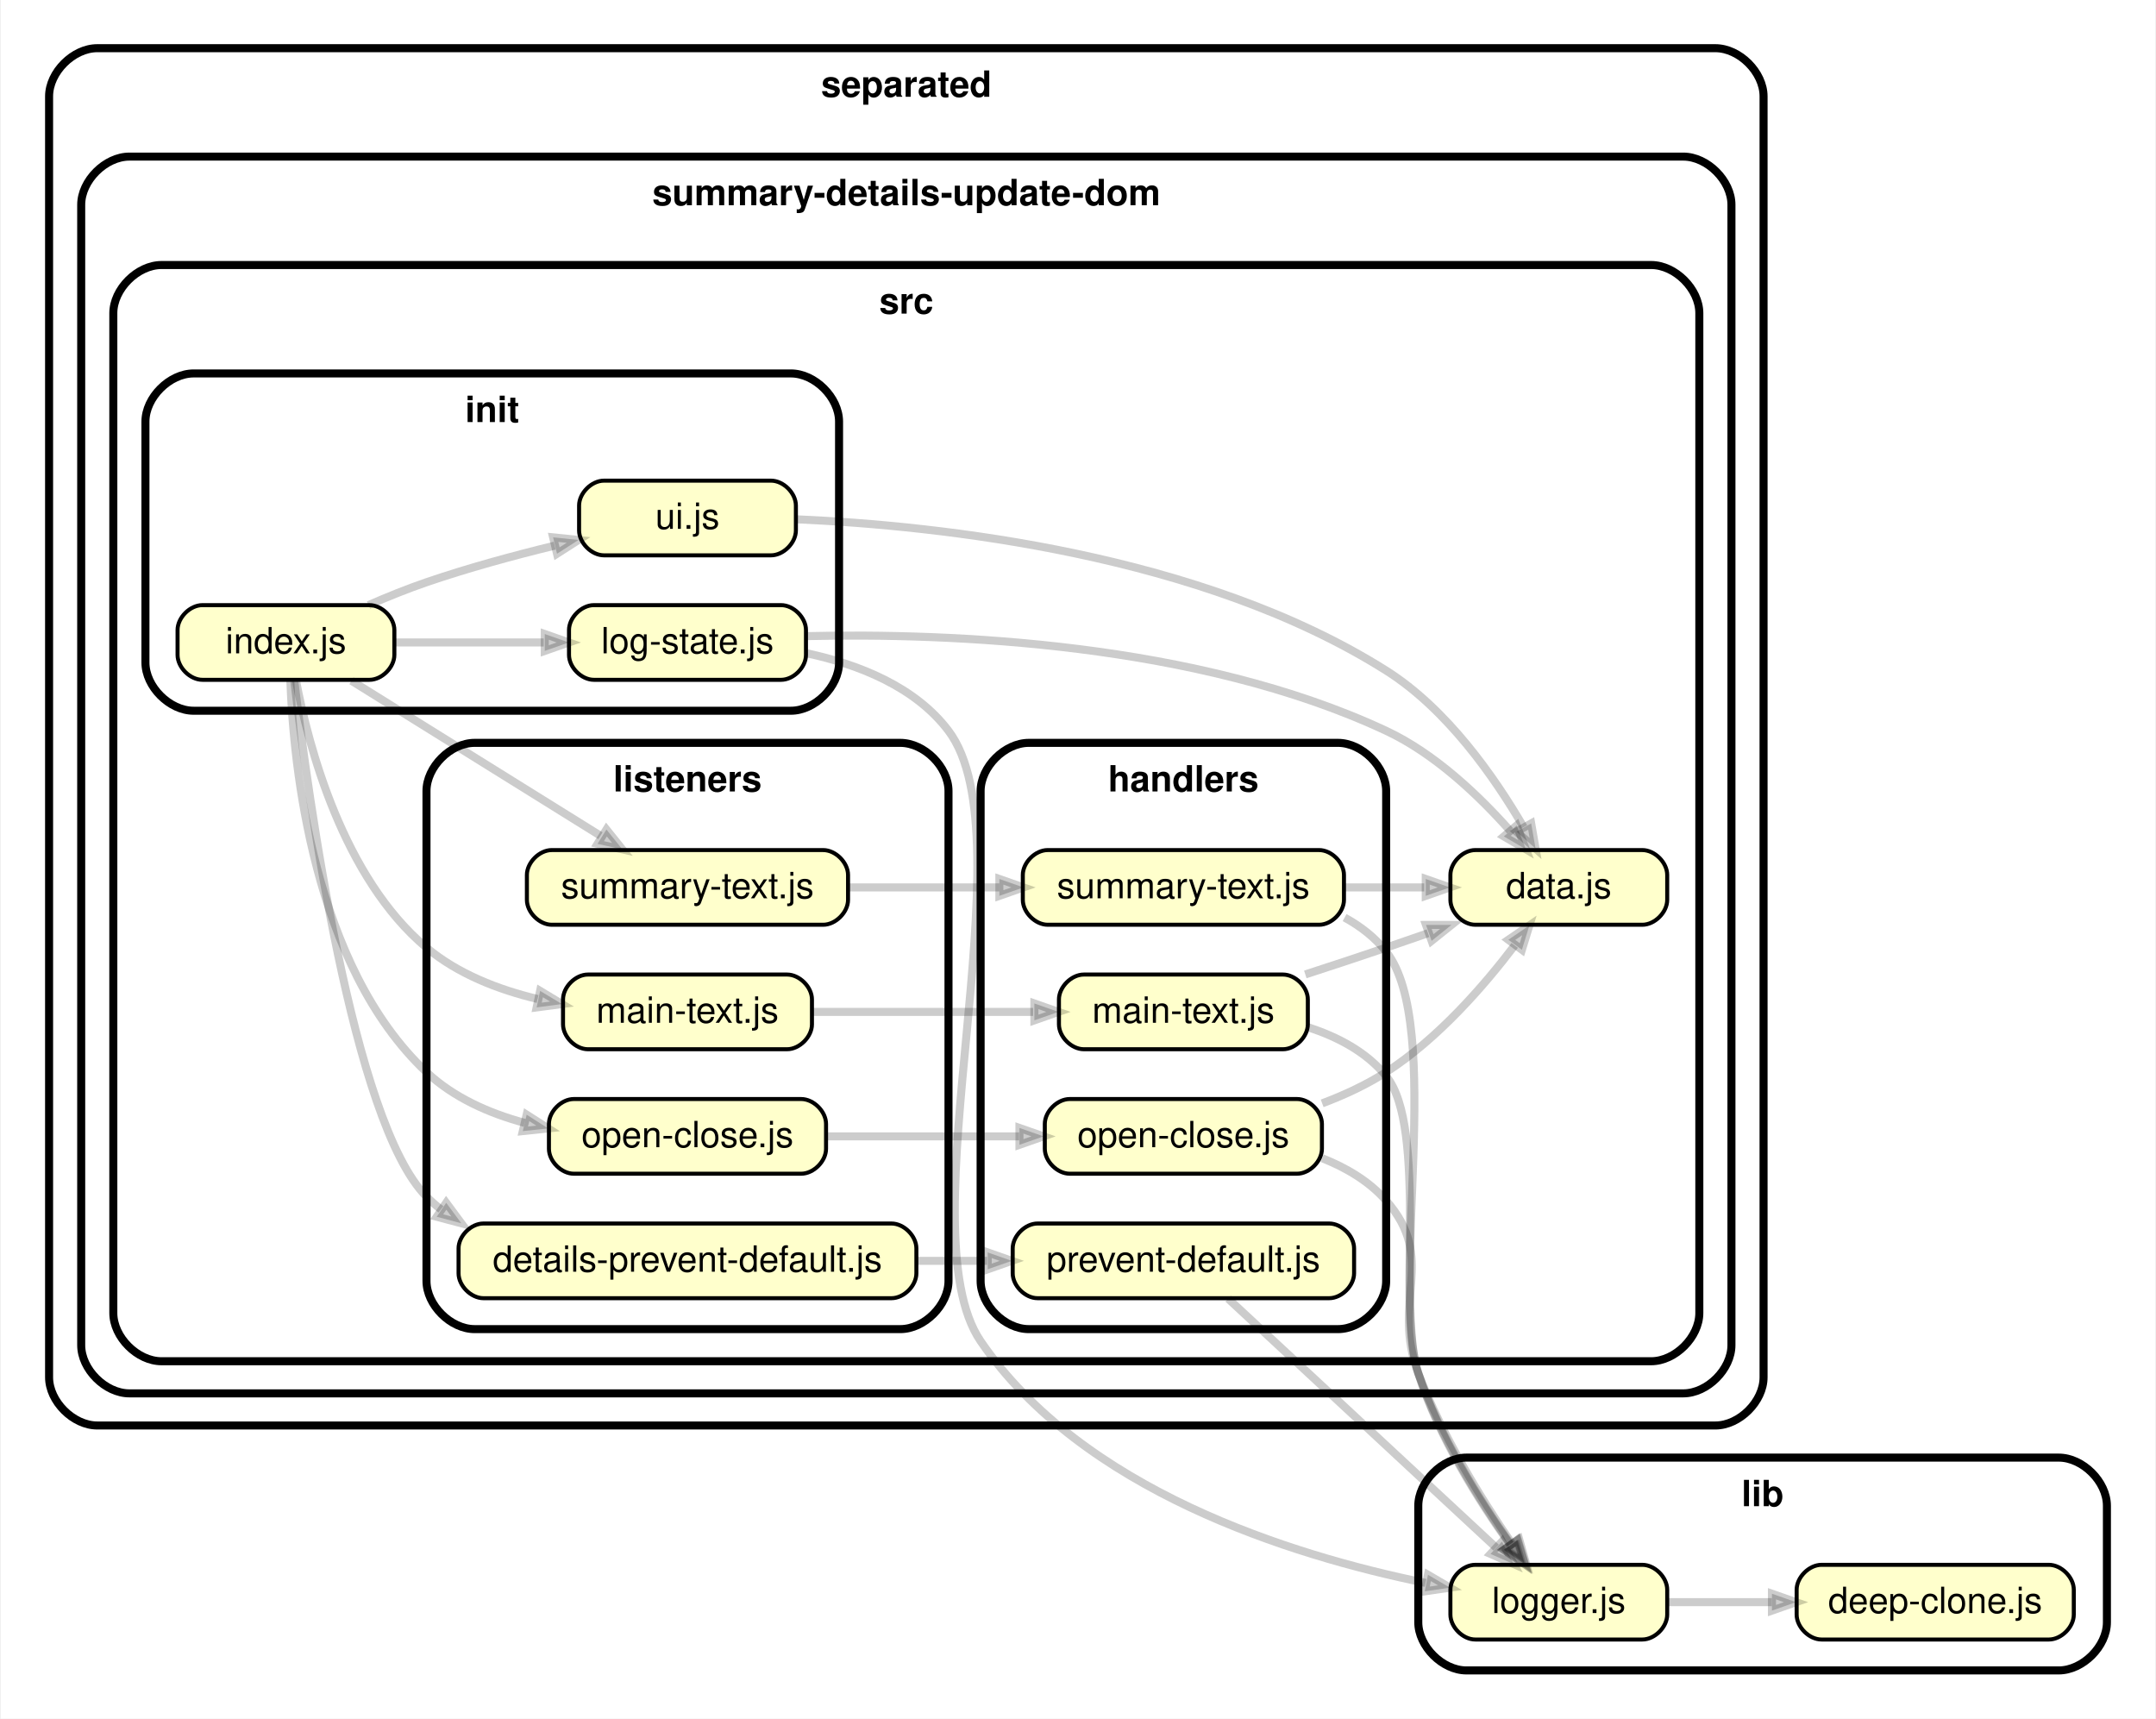
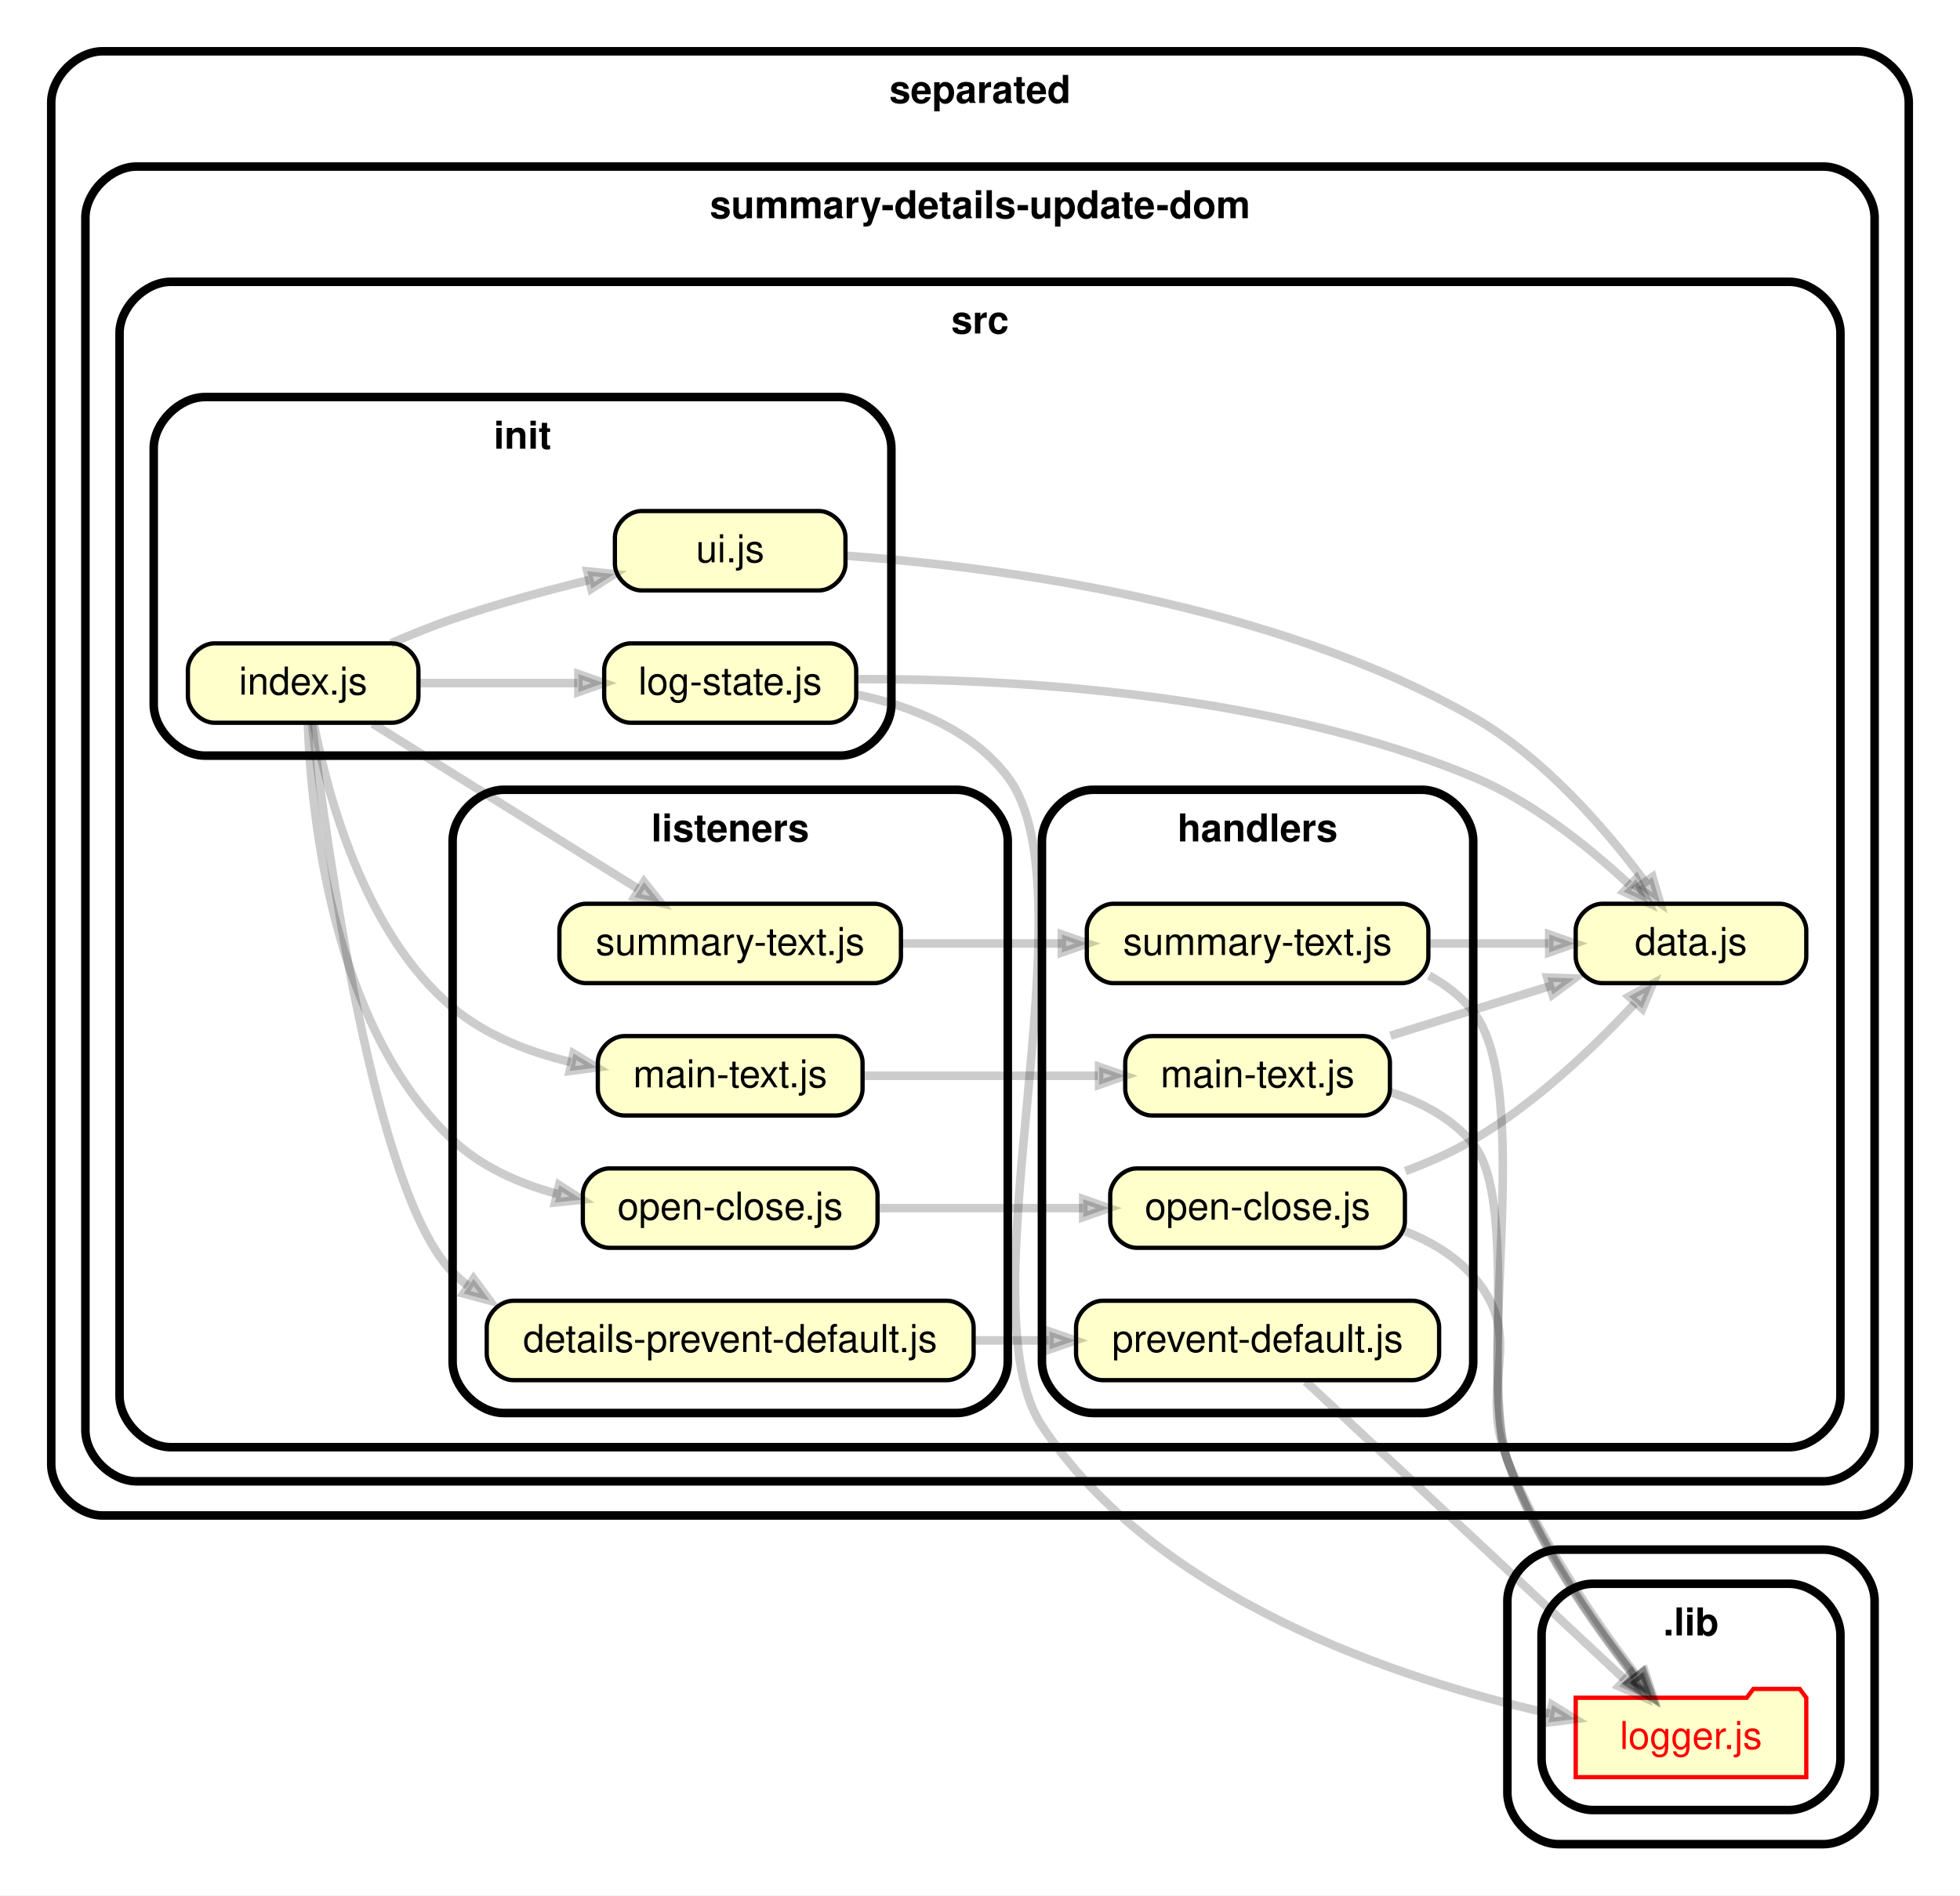
- <svg xmlns="http://www.w3.org/2000/svg" xmlns:xlink="http://www.w3.org/1999/xlink" width="537pt" height="428pt" viewBox="0.00 0.00 536.55 428.00">
-   <g id="graph0" class="graph" transform="scale(1 1) rotate(0) translate(4 424)">
-     <polygon fill="white" stroke="transparent" points="-4,4 -4,-424 532.55,-424 532.55,4 -4,4" />
+ <svg xmlns="http://www.w3.org/2000/svg" xmlns:xlink="http://www.w3.org/1999/xlink" width="459pt" height="444pt" viewBox="0.00 0.00 459.03 444.00">
+   <g id="graph0" class="graph" transform="scale(1 1) rotate(0) translate(4 440)">
+     <polygon fill="white" stroke="transparent" points="-4,4 -4,-440 455.03,-440 455.03,4 -4,4" />
    <g id="clust1" class="cluster">
-       <path fill="#ffffff" stroke="black" stroke-width="2" d="M361.03,-8C361.03,-8 508.55,-8 508.55,-8 514.55,-8 520.55,-14 520.55,-20 520.55,-20 520.55,-49 520.55,-49 520.55,-55 514.55,-61 508.55,-61 508.55,-61 361.03,-61 361.03,-61 355.03,-61 349.03,-55 349.03,-49 349.03,-49 349.03,-20 349.03,-20 349.03,-14 355.03,-8 361.03,-8" />
-       <text text-anchor="middle" x="434.79" y="-48.9" font-family="Helvetica,sans-Serif" font-weight="bold" font-size="9.00">lib</text>
+       <path fill="#ffffff" stroke="black" stroke-width="2" d="M361.03,-8C361.03,-8 423.03,-8 423.03,-8 429.03,-8 435.03,-14 435.03,-20 435.03,-20 435.03,-65 435.03,-65 435.03,-71 429.03,-77 423.03,-77 423.03,-77 361.03,-77 361.03,-77 355.03,-77 349.03,-71 349.03,-65 349.03,-65 349.03,-20 349.03,-20 349.03,-14 355.03,-8 361.03,-8" />
    </g>
    <g id="clust2" class="cluster">
-       <path fill="#ffffff" stroke="black" stroke-width="2" d="M20,-69C20,-69 423.03,-69 423.03,-69 429.03,-69 435.03,-75 435.03,-81 435.03,-81 435.03,-400 435.03,-400 435.03,-406 429.03,-412 423.03,-412 423.03,-412 20,-412 20,-412 14,-412 8,-406 8,-400 8,-400 8,-81 8,-81 8,-75 14,-69 20,-69" />
-       <text text-anchor="middle" x="221.52" y="-399.9" font-family="Helvetica,sans-Serif" font-weight="bold" font-size="9.00">separated</text>
+       <path fill="#ffffff" stroke="black" stroke-width="2" d="M369.03,-16C369.03,-16 415.03,-16 415.03,-16 421.03,-16 427.03,-22 427.03,-28 427.03,-28 427.03,-57 427.03,-57 427.03,-63 421.03,-69 415.03,-69 415.03,-69 369.03,-69 369.03,-69 363.03,-69 357.03,-63 357.03,-57 357.03,-57 357.03,-28 357.03,-28 357.03,-22 363.03,-16 369.03,-16" />
+       <text text-anchor="middle" x="392.03" y="-56.9" font-family="Helvetica,sans-Serif" font-weight="bold" font-size="9.00">.lib</text>
    </g>
    <g id="clust3" class="cluster">
-       <path fill="#ffffff" stroke="black" stroke-width="2" d="M28,-77C28,-77 415.03,-77 415.03,-77 421.03,-77 427.03,-83 427.03,-89 427.03,-89 427.03,-373 427.03,-373 427.03,-379 421.03,-385 415.03,-385 415.03,-385 28,-385 28,-385 22,-385 16,-379 16,-373 16,-373 16,-89 16,-89 16,-83 22,-77 28,-77" />
-       <text text-anchor="middle" x="221.52" y="-372.9" font-family="Helvetica,sans-Serif" font-weight="bold" font-size="9.00">summary-details-update-dom</text>
+       <path fill="#ffffff" stroke="black" stroke-width="2" d="M20,-85C20,-85 431.03,-85 431.03,-85 437.03,-85 443.03,-91 443.03,-97 443.03,-97 443.03,-416 443.03,-416 443.03,-422 437.03,-428 431.03,-428 431.03,-428 20,-428 20,-428 14,-428 8,-422 8,-416 8,-416 8,-97 8,-97 8,-91 14,-85 20,-85" />
+       <text text-anchor="middle" x="225.52" y="-415.9" font-family="Helvetica,sans-Serif" font-weight="bold" font-size="9.00">separated</text>
    </g>
    <g id="clust4" class="cluster">
-       <path fill="#ffffff" stroke="black" stroke-width="2" d="M36,-85C36,-85 407.03,-85 407.03,-85 413.03,-85 419.03,-91 419.03,-97 419.03,-97 419.03,-346 419.03,-346 419.03,-352 413.03,-358 407.03,-358 407.03,-358 36,-358 36,-358 30,-358 24,-352 24,-346 24,-346 24,-97 24,-97 24,-91 30,-85 36,-85" />
-       <text text-anchor="middle" x="221.52" y="-345.9" font-family="Helvetica,sans-Serif" font-weight="bold" font-size="9.00">src</text>
+       <path fill="#ffffff" stroke="black" stroke-width="2" d="M28,-93C28,-93 423.03,-93 423.03,-93 429.03,-93 435.03,-99 435.03,-105 435.03,-105 435.03,-389 435.03,-389 435.03,-395 429.03,-401 423.03,-401 423.03,-401 28,-401 28,-401 22,-401 16,-395 16,-389 16,-389 16,-105 16,-105 16,-99 22,-93 28,-93" />
+       <text text-anchor="middle" x="225.52" y="-388.9" font-family="Helvetica,sans-Serif" font-weight="bold" font-size="9.00">summary-details-update-dom</text>
    </g>
    <g id="clust5" class="cluster">
-       <path fill="#ffffff" stroke="black" stroke-width="2" d="M252.02,-93C252.02,-93 329.03,-93 329.03,-93 335.03,-93 341.03,-99 341.03,-105 341.03,-105 341.03,-227 341.03,-227 341.03,-233 335.03,-239 329.03,-239 329.03,-239 252.02,-239 252.02,-239 246.02,-239 240.02,-233 240.02,-227 240.02,-227 240.02,-105 240.02,-105 240.02,-99 246.02,-93 252.02,-93" />
-       <text text-anchor="middle" x="290.52" y="-226.9" font-family="Helvetica,sans-Serif" font-weight="bold" font-size="9.00">handlers</text>
+       <path fill="#ffffff" stroke="black" stroke-width="2" d="M36,-101C36,-101 415.03,-101 415.03,-101 421.03,-101 427.03,-107 427.03,-113 427.03,-113 427.03,-362 427.03,-362 427.03,-368 421.03,-374 415.03,-374 415.03,-374 36,-374 36,-374 30,-374 24,-368 24,-362 24,-362 24,-113 24,-113 24,-107 30,-101 36,-101" />
+       <text text-anchor="middle" x="225.52" y="-361.9" font-family="Helvetica,sans-Serif" font-weight="bold" font-size="9.00">src</text>
    </g>
    <g id="clust6" class="cluster">
-       <path fill="#ffffff" stroke="black" stroke-width="2" d="M44,-247C44,-247 192.76,-247 192.76,-247 198.76,-247 204.76,-253 204.76,-259 204.76,-259 204.76,-319 204.76,-319 204.76,-325 198.76,-331 192.76,-331 192.76,-331 44,-331 44,-331 38,-331 32,-325 32,-319 32,-319 32,-259 32,-259 32,-253 38,-247 44,-247" />
-       <text text-anchor="middle" x="118.38" y="-318.9" font-family="Helvetica,sans-Serif" font-weight="bold" font-size="9.00">init</text>
+       <path fill="#ffffff" stroke="black" stroke-width="2" d="M252.02,-109C252.02,-109 329.03,-109 329.03,-109 335.03,-109 341.03,-115 341.03,-121 341.03,-121 341.03,-243 341.03,-243 341.03,-249 335.03,-255 329.03,-255 329.03,-255 252.02,-255 252.02,-255 246.02,-255 240.02,-249 240.02,-243 240.02,-243 240.02,-121 240.02,-121 240.02,-115 246.02,-109 252.02,-109" />
+       <text text-anchor="middle" x="290.52" y="-242.9" font-family="Helvetica,sans-Serif" font-weight="bold" font-size="9.00">handlers</text>
    </g>
    <g id="clust7" class="cluster">
-       <path fill="#ffffff" stroke="black" stroke-width="2" d="M114,-93C114,-93 220.02,-93 220.02,-93 226.02,-93 232.02,-99 232.02,-105 232.02,-105 232.02,-227 232.02,-227 232.02,-233 226.02,-239 220.02,-239 220.02,-239 114,-239 114,-239 108,-239 102,-233 102,-227 102,-227 102,-105 102,-105 102,-99 108,-93 114,-93" />
-       <text text-anchor="middle" x="167.01" y="-226.9" font-family="Helvetica,sans-Serif" font-weight="bold" font-size="9.00">listeners</text>
+       <path fill="#ffffff" stroke="black" stroke-width="2" d="M44,-263C44,-263 192.76,-263 192.76,-263 198.76,-263 204.76,-269 204.76,-275 204.76,-275 204.76,-335 204.76,-335 204.76,-341 198.76,-347 192.76,-347 192.76,-347 44,-347 44,-347 38,-347 32,-341 32,-335 32,-335 32,-275 32,-275 32,-269 38,-263 44,-263" />
+       <text text-anchor="middle" x="118.38" y="-334.9" font-family="Helvetica,sans-Serif" font-weight="bold" font-size="9.00">init</text>
+     </g>
+     <g id="clust8" class="cluster">
+       <path fill="#ffffff" stroke="black" stroke-width="2" d="M114,-109C114,-109 220.02,-109 220.02,-109 226.02,-109 232.02,-115 232.02,-121 232.02,-121 232.02,-243 232.02,-243 232.02,-249 226.02,-255 220.02,-255 220.02,-255 114,-255 114,-255 108,-255 102,-249 102,-243 102,-243 102,-121 102,-121 102,-115 108,-109 114,-109" />
+       <text text-anchor="middle" x="167.01" y="-242.9" font-family="Helvetica,sans-Serif" font-weight="bold" font-size="9.00">listeners</text>
    </g>
    <g id="node1" class="node">
-       <g id="a_node1">
-         <a xlink:href="lib/deep-clone.js" xlink:title="deep-clone.js">
-           <path fill="#ffffcc" stroke="black" d="M506.1,-34.3C506.1,-34.3 449.47,-34.3 449.47,-34.3 446.37,-34.3 443.27,-31.2 443.27,-28.1 443.27,-28.1 443.27,-21.9 443.27,-21.9 443.27,-18.8 446.37,-15.7 449.47,-15.7 449.47,-15.7 506.1,-15.7 506.1,-15.7 509.2,-15.7 512.3,-18.8 512.3,-21.9 512.3,-21.9 512.3,-28.1 512.3,-28.1 512.3,-31.2 509.2,-34.3 506.1,-34.3" />
-           <text text-anchor="middle" x="477.79" y="-22.3" font-family="Helvetica,sans-Serif" font-size="9.00">deep-clone.js</text>
-         </a>
-       </g>
+       <polygon fill="#ffffcc" stroke="red" points="419.03,-42.3 417.48,-44.37 406.63,-44.37 405.08,-42.3 365.03,-42.3 365.03,-23.7 419.03,-23.7 419.03,-42.3" />
+       <text text-anchor="middle" x="392.03" y="-30.3" font-family="Helvetica,sans-Serif" font-size="9.00" fill="red">logger.js</text>
    </g>
    <g id="node2" class="node">
      <g id="a_node2">
-         <a xlink:href="lib/logger.js" xlink:title="logger.js">
-           <path fill="#ffffcc" stroke="black" d="M404.83,-34.3C404.83,-34.3 363.23,-34.3 363.23,-34.3 360.13,-34.3 357.03,-31.2 357.03,-28.1 357.03,-28.1 357.03,-21.9 357.03,-21.9 357.03,-18.8 360.13,-15.7 363.23,-15.7 363.23,-15.7 404.83,-15.7 404.83,-15.7 407.93,-15.7 411.03,-18.8 411.03,-21.9 411.03,-21.9 411.03,-28.1 411.03,-28.1 411.03,-31.2 407.93,-34.3 404.83,-34.3" />
-           <text text-anchor="middle" x="384.03" y="-22.3" font-family="Helvetica,sans-Serif" font-size="9.00">logger.js</text>
-         </a>
-       </g>
-     </g>
-     <g id="edge1" class="edge">
-       <path fill="none" stroke="#000000" stroke-width="2" stroke-opacity="0.2" d="M411.08,-25C419.17,-25 428.29,-25 437.09,-25" />
-       <polygon fill="#000000" fill-opacity="0.2" stroke="#000000" stroke-width="2" stroke-opacity="0.2" points="437.12,-27.1 443.12,-25 437.12,-22.9 437.12,-27.1" />
+         <a xlink:href="separated/summary-details-update-dom/src/data.js" xlink:title="data.js">
+           <path fill="#ffffcc" stroke="black" d="M412.83,-228.3C412.83,-228.3 371.23,-228.3 371.23,-228.3 368.13,-228.3 365.03,-225.2 365.03,-222.1 365.03,-222.1 365.03,-215.9 365.03,-215.9 365.03,-212.8 368.13,-209.7 371.23,-209.7 371.23,-209.7 412.83,-209.7 412.83,-209.7 415.93,-209.7 419.03,-212.8 419.03,-215.9 419.03,-215.9 419.03,-222.1 419.03,-222.1 419.03,-225.2 415.93,-228.3 412.83,-228.3" />
+           <text text-anchor="middle" x="392.03" y="-216.3" font-family="Helvetica,sans-Serif" font-size="9.00">data.js</text>
+         </a>
+       </g>
    </g>
    <g id="node3" class="node">
      <g id="a_node3">
-         <a xlink:href="separated/summary-details-update-dom/src/data.js" xlink:title="data.js">
-           <path fill="#ffffcc" stroke="black" d="M404.83,-212.3C404.83,-212.3 363.23,-212.3 363.23,-212.3 360.13,-212.3 357.03,-209.2 357.03,-206.1 357.03,-206.1 357.03,-199.9 357.03,-199.9 357.03,-196.8 360.13,-193.7 363.23,-193.7 363.23,-193.7 404.83,-193.7 404.83,-193.7 407.93,-193.7 411.03,-196.8 411.03,-199.9 411.03,-199.9 411.03,-206.1 411.03,-206.1 411.03,-209.2 407.93,-212.3 404.83,-212.3" />
-           <text text-anchor="middle" x="384.03" y="-200.3" font-family="Helvetica,sans-Serif" font-size="9.00">data.js</text>
-         </a>
-       </g>
+         <a xlink:href="separated/summary-details-update-dom/src/handlers/main-text.js" xlink:title="main-text.js">
+           <path fill="#ffffcc" stroke="black" d="M315.32,-197.3C315.32,-197.3 265.73,-197.3 265.73,-197.3 262.63,-197.3 259.53,-194.2 259.53,-191.1 259.53,-191.1 259.53,-184.9 259.53,-184.9 259.53,-181.8 262.63,-178.7 265.73,-178.7 265.73,-178.7 315.32,-178.7 315.32,-178.7 318.42,-178.7 321.52,-181.8 321.52,-184.9 321.52,-184.9 321.52,-191.1 321.52,-191.1 321.52,-194.2 318.42,-197.3 315.32,-197.3" />
+           <text text-anchor="middle" x="290.52" y="-185.3" font-family="Helvetica,sans-Serif" font-size="9.00">main-text.js</text>
+         </a>
+       </g>
+     </g>
+     <g id="edge2" class="edge">
+       <path fill="none" stroke="#000000" stroke-width="2" stroke-opacity="0.2" d="M321.54,-184.18C328.93,-181.81 336.13,-178.03 341.03,-172 351.47,-159.17 343.51,-113.59 349.03,-98 355.79,-78.94 369.12,-59.83 378.95,-47.31" />
+       <polygon fill="#000000" fill-opacity="0.2" stroke="#000000" stroke-width="2" stroke-opacity="0.2" points="380.8,-48.36 382.93,-42.37 377.53,-45.73 380.8,-48.36" />
+     </g>
+     <g id="edge1" class="edge">
+       <path fill="none" stroke="#000000" stroke-width="2" stroke-opacity="0.2" d="M321.65,-197.39C333.45,-201.06 347,-205.28 358.98,-209.01" />
+       <polygon fill="#000000" fill-opacity="0.2" stroke="#000000" stroke-width="2" stroke-opacity="0.2" points="358.36,-211.02 364.72,-210.8 359.61,-207.01 358.36,-211.02" />
    </g>
    <g id="node4" class="node">
      <g id="a_node4">
-         <a xlink:href="separated/summary-details-update-dom/src/handlers/main-text.js" xlink:title="main-text.js">
-           <path fill="#ffffcc" stroke="black" d="M315.32,-181.3C315.32,-181.3 265.73,-181.3 265.73,-181.3 262.63,-181.3 259.53,-178.2 259.53,-175.1 259.53,-175.1 259.53,-168.9 259.53,-168.9 259.53,-165.8 262.63,-162.7 265.73,-162.7 265.73,-162.7 315.32,-162.7 315.32,-162.7 318.42,-162.7 321.52,-165.8 321.52,-168.9 321.52,-168.9 321.52,-175.1 321.52,-175.1 321.52,-178.2 318.42,-181.3 315.32,-181.3" />
-           <text text-anchor="middle" x="290.52" y="-169.3" font-family="Helvetica,sans-Serif" font-size="9.00">main-text.js</text>
-         </a>
-       </g>
-     </g>
-     <g id="edge2" class="edge">
-       <path fill="none" stroke="#000000" stroke-width="2" stroke-opacity="0.2" d="M321.54,-168.18C328.93,-165.81 336.13,-162.03 341.03,-156 351.47,-143.17 343.79,-97.69 349.03,-82 354.25,-66.41 364.21,-50.5 372.01,-39.46" />
-       <polygon fill="#000000" fill-opacity="0.2" stroke="#000000" stroke-width="2" stroke-opacity="0.2" points="373.81,-40.55 375.63,-34.46 370.41,-38.08 373.81,-40.55" />
+         <a xlink:href="separated/summary-details-update-dom/src/handlers/open-close.js" xlink:title="open-close.js">
+           <path fill="#ffffcc" stroke="black" d="M318.83,-166.3C318.83,-166.3 262.21,-166.3 262.21,-166.3 259.11,-166.3 256.01,-163.2 256.01,-160.1 256.01,-160.1 256.01,-153.9 256.01,-153.9 256.01,-150.8 259.11,-147.7 262.21,-147.7 262.21,-147.7 318.83,-147.7 318.83,-147.7 321.93,-147.7 325.03,-150.8 325.03,-153.9 325.03,-153.9 325.03,-160.1 325.03,-160.1 325.03,-163.2 321.93,-166.3 318.83,-166.3" />
+           <text text-anchor="middle" x="290.52" y="-154.3" font-family="Helvetica,sans-Serif" font-size="9.00">open-close.js</text>
+         </a>
+       </g>
+     </g>
+     <g id="edge4" class="edge">
+       <path fill="none" stroke="#000000" stroke-width="2" stroke-opacity="0.2" d="M325.09,-151.56C331.1,-149.19 336.8,-145.82 341.03,-141 353.87,-126.4 341.84,-116.06 349.03,-98 356.51,-79.21 369.71,-60.05 379.32,-47.45" />
+       <polygon fill="#000000" fill-opacity="0.2" stroke="#000000" stroke-width="2" stroke-opacity="0.2" points="381.17,-48.49 383.19,-42.47 377.85,-45.91 381.17,-48.49" />
    </g>
    <g id="edge3" class="edge">
-       <path fill="none" stroke="#000000" stroke-width="2" stroke-opacity="0.2" d="M320.89,-181.33C327.53,-183.48 334.53,-185.79 341.03,-188 344.41,-189.15 347.94,-190.37 351.45,-191.6" />
-       <polygon fill="#000000" fill-opacity="0.2" stroke="#000000" stroke-width="2" stroke-opacity="0.2" points="350.95,-193.66 357.31,-193.67 352.35,-189.7 350.95,-193.66" />
+       <path fill="none" stroke="#000000" stroke-width="2" stroke-opacity="0.2" d="M325.13,-165.68C330.62,-167.71 336.12,-170.13 341.03,-173 355.57,-181.48 369.43,-194.79 378.85,-204.92" />
+       <polygon fill="#000000" fill-opacity="0.2" stroke="#000000" stroke-width="2" stroke-opacity="0.2" points="377.52,-206.57 383.11,-209.6 380.63,-203.75 377.52,-206.57" />
    </g>
    <g id="node5" class="node">
      <g id="a_node5">
-         <a xlink:href="separated/summary-details-update-dom/src/handlers/open-close.js" xlink:title="open-close.js">
-           <path fill="#ffffcc" stroke="black" d="M318.83,-150.3C318.83,-150.3 262.21,-150.3 262.21,-150.3 259.11,-150.3 256.01,-147.2 256.01,-144.1 256.01,-144.1 256.01,-137.9 256.01,-137.9 256.01,-134.8 259.11,-131.7 262.21,-131.7 262.21,-131.7 318.83,-131.7 318.83,-131.7 321.93,-131.7 325.03,-134.8 325.03,-137.9 325.03,-137.9 325.03,-144.1 325.03,-144.1 325.03,-147.2 321.93,-150.3 318.83,-150.3" />
-           <text text-anchor="middle" x="290.52" y="-138.3" font-family="Helvetica,sans-Serif" font-size="9.00">open-close.js</text>
-         </a>
-       </g>
-     </g>
-     <g id="edge4" class="edge">
-       <path fill="none" stroke="#000000" stroke-width="2" stroke-opacity="0.2" d="M325.09,-135.56C331.1,-133.19 336.8,-129.82 341.03,-125 353.87,-110.4 342.17,-100.19 349.03,-82 354.84,-66.62 364.73,-50.68 372.35,-39.58" />
-       <polygon fill="#000000" fill-opacity="0.2" stroke="#000000" stroke-width="2" stroke-opacity="0.2" points="374.16,-40.66 375.88,-34.55 370.72,-38.25 374.16,-40.66" />
+         <a xlink:href="separated/summary-details-update-dom/src/handlers/prevent-default.js" xlink:title="prevent-default.js">
+           <path fill="#ffffcc" stroke="black" d="M326.84,-135.3C326.84,-135.3 254.21,-135.3 254.21,-135.3 251.11,-135.3 248.01,-132.2 248.01,-129.1 248.01,-129.1 248.01,-122.9 248.01,-122.9 248.01,-119.8 251.11,-116.7 254.21,-116.7 254.21,-116.7 326.84,-116.7 326.84,-116.7 329.94,-116.7 333.04,-119.8 333.04,-122.9 333.04,-122.9 333.04,-129.1 333.04,-129.1 333.04,-132.2 329.94,-135.3 326.84,-135.3" />
+           <text text-anchor="middle" x="290.52" y="-123.3" font-family="Helvetica,sans-Serif" font-size="9.00">prevent-default.js</text>
+         </a>
+       </g>
    </g>
    <g id="edge5" class="edge">
-       <path fill="none" stroke="#000000" stroke-width="2" stroke-opacity="0.2" d="M325.09,-149.22C330.65,-151.31 336.17,-153.87 341.03,-157 353.89,-165.27 365.35,-178.43 373.04,-188.56" />
-       <polygon fill="#000000" fill-opacity="0.2" stroke="#000000" stroke-width="2" stroke-opacity="0.2" points="371.46,-189.96 376.71,-193.54 374.84,-187.47 371.46,-189.96" />
+       <path fill="none" stroke="#000000" stroke-width="2" stroke-opacity="0.2" d="M301.8,-116.4C319.54,-99.81 355.99,-65.75 376.38,-46.69" />
+       <polygon fill="#000000" fill-opacity="0.2" stroke="#000000" stroke-width="2" stroke-opacity="0.2" points="378.01,-48.04 380.96,-42.41 375.14,-44.97 378.01,-48.04" />
    </g>
    <g id="node6" class="node">
      <g id="a_node6">
-         <a xlink:href="separated/summary-details-update-dom/src/handlers/prevent-default.js" xlink:title="prevent-default.js">
-           <path fill="#ffffcc" stroke="black" d="M326.84,-119.3C326.84,-119.3 254.21,-119.3 254.21,-119.3 251.11,-119.3 248.01,-116.2 248.01,-113.1 248.01,-113.1 248.01,-106.9 248.01,-106.9 248.01,-103.8 251.11,-100.7 254.21,-100.7 254.21,-100.7 326.84,-100.7 326.84,-100.7 329.94,-100.7 333.04,-103.8 333.04,-106.9 333.04,-106.9 333.04,-113.1 333.04,-113.1 333.04,-116.2 329.94,-119.3 326.84,-119.3" />
-           <text text-anchor="middle" x="290.52" y="-107.3" font-family="Helvetica,sans-Serif" font-size="9.00">prevent-default.js</text>
-         </a>
-       </g>
+         <a xlink:href="separated/summary-details-update-dom/src/handlers/summary-text.js" xlink:title="summary-text.js">
+           <path fill="#ffffcc" stroke="black" d="M324.32,-228.3C324.32,-228.3 256.73,-228.3 256.73,-228.3 253.63,-228.3 250.53,-225.2 250.53,-222.1 250.53,-222.1 250.53,-215.9 250.53,-215.9 250.53,-212.8 253.63,-209.7 256.73,-209.7 256.73,-209.7 324.32,-209.7 324.32,-209.7 327.42,-209.7 330.52,-212.8 330.52,-215.9 330.52,-215.9 330.52,-222.1 330.52,-222.1 330.52,-225.2 327.42,-228.3 324.32,-228.3" />
+           <text text-anchor="middle" x="290.52" y="-216.3" font-family="Helvetica,sans-Serif" font-size="9.00">summary-text.js</text>
+         </a>
+       </g>
+     </g>
+     <g id="edge7" class="edge">
+       <path fill="none" stroke="#000000" stroke-width="2" stroke-opacity="0.2" d="M330.68,-211.49C334.65,-209.32 338.24,-206.55 341.03,-203 355.51,-184.62 341.56,-120.18 349.03,-98 355.49,-78.84 368.87,-59.74 378.8,-47.26" />
+       <polygon fill="#000000" fill-opacity="0.2" stroke="#000000" stroke-width="2" stroke-opacity="0.2" points="380.65,-48.31 382.82,-42.33 377.4,-45.65 380.65,-48.31" />
    </g>
    <g id="edge6" class="edge">
-       <path fill="none" stroke="#000000" stroke-width="2" stroke-opacity="0.2" d="M301.67,-100.58C317.88,-85.52 349.72,-55.95 368.4,-38.6" />
-       <polygon fill="#000000" fill-opacity="0.2" stroke="#000000" stroke-width="2" stroke-opacity="0.2" points="369.88,-40.09 372.84,-34.46 367.02,-37.01 369.88,-40.09" />
+       <path fill="none" stroke="#000000" stroke-width="2" stroke-opacity="0.2" d="M330.28,-219C339.68,-219 349.63,-219 358.7,-219" />
+       <polygon fill="#000000" fill-opacity="0.2" stroke="#000000" stroke-width="2" stroke-opacity="0.2" points="358.82,-221.1 364.82,-219 358.82,-216.9 358.82,-221.1" />
    </g>
    <g id="node7" class="node">
      <g id="a_node7">
-         <a xlink:href="separated/summary-details-update-dom/src/handlers/summary-text.js" xlink:title="summary-text.js">
-           <path fill="#ffffcc" stroke="black" d="M324.32,-212.3C324.32,-212.3 256.73,-212.3 256.73,-212.3 253.63,-212.3 250.53,-209.2 250.53,-206.1 250.53,-206.1 250.53,-199.9 250.53,-199.9 250.53,-196.8 253.63,-193.7 256.73,-193.7 256.73,-193.7 324.32,-193.7 324.32,-193.7 327.42,-193.7 330.52,-196.8 330.52,-199.9 330.52,-199.9 330.52,-206.1 330.52,-206.1 330.52,-209.2 327.42,-212.3 324.32,-212.3" />
-           <text text-anchor="middle" x="290.52" y="-200.3" font-family="Helvetica,sans-Serif" font-size="9.00">summary-text.js</text>
-         </a>
-       </g>
-     </g>
-     <g id="edge7" class="edge">
-       <path fill="none" stroke="#000000" stroke-width="2" stroke-opacity="0.2" d="M330.68,-195.49C334.65,-193.32 338.24,-190.55 341.03,-187 355.51,-168.62 341.96,-104.31 349.03,-82 354,-66.33 363.99,-50.42 371.86,-39.41" />
-       <polygon fill="#000000" fill-opacity="0.2" stroke="#000000" stroke-width="2" stroke-opacity="0.2" points="373.67,-40.5 375.52,-34.42 370.28,-38.02 373.67,-40.5" />
-     </g>
-     <g id="edge8" class="edge">
-       <path fill="none" stroke="#000000" stroke-width="2" stroke-opacity="0.2" d="M330.33,-203C337.05,-203 343.98,-203 350.51,-203" />
-       <polygon fill="#000000" fill-opacity="0.2" stroke="#000000" stroke-width="2" stroke-opacity="0.2" points="350.89,-205.1 356.89,-203 350.89,-200.9 350.89,-205.1" />
+         <a xlink:href="separated/summary-details-update-dom/src/init/index.js" xlink:title="index.js">
+           <path fill="#ffffcc" stroke="black" d="M87.8,-289.3C87.8,-289.3 46.2,-289.3 46.2,-289.3 43.1,-289.3 40,-286.2 40,-283.1 40,-283.1 40,-276.9 40,-276.9 40,-273.8 43.1,-270.7 46.2,-270.7 46.2,-270.7 87.8,-270.7 87.8,-270.7 90.9,-270.7 94,-273.8 94,-276.9 94,-276.9 94,-283.1 94,-283.1 94,-286.2 90.9,-289.3 87.8,-289.3" />
+           <text text-anchor="middle" x="67" y="-277.3" font-family="Helvetica,sans-Serif" font-size="9.00">index.js</text>
+         </a>
+       </g>
    </g>
    <g id="node8" class="node">
      <g id="a_node8">
-         <a xlink:href="separated/summary-details-update-dom/src/init/index.js" xlink:title="index.js">
-           <path fill="#ffffcc" stroke="black" d="M87.8,-273.3C87.8,-273.3 46.2,-273.3 46.2,-273.3 43.1,-273.3 40,-270.2 40,-267.1 40,-267.1 40,-260.9 40,-260.9 40,-257.8 43.1,-254.7 46.2,-254.7 46.2,-254.7 87.8,-254.7 87.8,-254.7 90.9,-254.7 94,-257.8 94,-260.9 94,-260.9 94,-267.1 94,-267.1 94,-270.2 90.9,-273.3 87.8,-273.3" />
-           <text text-anchor="middle" x="67" y="-261.3" font-family="Helvetica,sans-Serif" font-size="9.00">index.js</text>
-         </a>
-       </g>
+         <a xlink:href="separated/summary-details-update-dom/src/listeners/details-prevent-default.js" xlink:title="details-prevent-default.js">
+           <path fill="#ffffcc" stroke="black" d="M217.82,-135.3C217.82,-135.3 116.19,-135.3 116.19,-135.3 113.09,-135.3 109.99,-132.2 109.99,-129.1 109.99,-129.1 109.99,-122.9 109.99,-122.9 109.99,-119.8 113.09,-116.7 116.19,-116.7 116.19,-116.7 217.82,-116.7 217.82,-116.7 220.92,-116.7 224.02,-119.8 224.02,-122.9 224.02,-122.9 224.02,-129.1 224.02,-129.1 224.02,-132.2 220.92,-135.3 217.82,-135.3" />
+           <text text-anchor="middle" x="167.01" y="-123.3" font-family="Helvetica,sans-Serif" font-size="9.00">details-prevent-default.js</text>
+         </a>
+       </g>
+     </g>
+     <g id="edge8" class="edge">
+       <path fill="none" stroke="#000000" stroke-width="2" stroke-opacity="0.2" d="M69.08,-270.42C72.44,-242.23 83.62,-160.44 102,-142 103.13,-140.86 104.33,-139.8 105.59,-138.82" />
+       <polygon fill="#000000" fill-opacity="0.2" stroke="#000000" stroke-width="2" stroke-opacity="0.2" points="106.91,-140.46 110.69,-135.35 104.55,-136.98 106.91,-140.46" />
    </g>
    <g id="node9" class="node">
      <g id="a_node9">
-         <a xlink:href="separated/summary-details-update-dom/src/listeners/details-prevent-default.js" xlink:title="details-prevent-default.js">
-           <path fill="#ffffcc" stroke="black" d="M217.82,-119.3C217.82,-119.3 116.19,-119.3 116.19,-119.3 113.09,-119.3 109.99,-116.2 109.99,-113.1 109.99,-113.1 109.99,-106.9 109.99,-106.9 109.99,-103.8 113.09,-100.7 116.19,-100.7 116.19,-100.7 217.82,-100.7 217.82,-100.7 220.92,-100.7 224.02,-103.8 224.02,-106.9 224.02,-106.9 224.02,-113.1 224.02,-113.1 224.02,-116.2 220.92,-119.3 217.82,-119.3" />
-           <text text-anchor="middle" x="167.01" y="-107.3" font-family="Helvetica,sans-Serif" font-size="9.00">details-prevent-default.js</text>
+         <a xlink:href="separated/summary-details-update-dom/src/listeners/main-text.js" xlink:title="main-text.js">
+           <path fill="#ffffcc" stroke="black" d="M191.81,-197.3C191.81,-197.3 142.21,-197.3 142.21,-197.3 139.11,-197.3 136.01,-194.2 136.01,-191.1 136.01,-191.1 136.01,-184.9 136.01,-184.9 136.01,-181.8 139.11,-178.7 142.21,-178.7 142.21,-178.7 191.81,-178.7 191.81,-178.7 194.91,-178.7 198.01,-181.8 198.01,-184.9 198.01,-184.9 198.01,-191.1 198.01,-191.1 198.01,-194.2 194.91,-197.3 191.81,-197.3" />
+           <text text-anchor="middle" x="167.01" y="-185.3" font-family="Helvetica,sans-Serif" font-size="9.00">main-text.js</text>
        </a>
      </g>
    </g>
    <g id="edge9" class="edge">
-       <path fill="none" stroke="#000000" stroke-width="2" stroke-opacity="0.2" d="M69.08,-254.42C72.44,-226.23 83.62,-144.44 102,-126 103.13,-124.86 104.33,-123.8 105.59,-122.82" />
-       <polygon fill="#000000" fill-opacity="0.2" stroke="#000000" stroke-width="2" stroke-opacity="0.2" points="106.91,-124.46 110.69,-119.35 104.55,-120.98 106.91,-124.46" />
+       <path fill="none" stroke="#000000" stroke-width="2" stroke-opacity="0.2" d="M69.51,-270.46C72.6,-254.26 81.17,-221.46 102,-204 109.78,-197.48 119.84,-193.56 129.67,-191.21" />
+       <polygon fill="#000000" fill-opacity="0.2" stroke="#000000" stroke-width="2" stroke-opacity="0.2" points="130.3,-193.23 135.75,-189.95 129.44,-189.12 130.3,-193.23" />
    </g>
    <g id="node10" class="node">
      <g id="a_node10">
-         <a xlink:href="separated/summary-details-update-dom/src/listeners/main-text.js" xlink:title="main-text.js">
-           <path fill="#ffffcc" stroke="black" d="M191.81,-181.3C191.81,-181.3 142.21,-181.3 142.21,-181.3 139.11,-181.3 136.01,-178.2 136.01,-175.1 136.01,-175.1 136.01,-168.9 136.01,-168.9 136.01,-165.8 139.11,-162.7 142.21,-162.7 142.21,-162.7 191.81,-162.7 191.81,-162.7 194.91,-162.7 198.01,-165.8 198.01,-168.9 198.01,-168.9 198.01,-175.1 198.01,-175.1 198.01,-178.2 194.91,-181.3 191.81,-181.3" />
-           <text text-anchor="middle" x="167.01" y="-169.3" font-family="Helvetica,sans-Serif" font-size="9.00">main-text.js</text>
+         <a xlink:href="separated/summary-details-update-dom/src/listeners/open-close.js" xlink:title="open-close.js">
+           <path fill="#ffffcc" stroke="black" d="M195.32,-166.3C195.32,-166.3 138.7,-166.3 138.7,-166.3 135.6,-166.3 132.5,-163.2 132.5,-160.1 132.5,-160.1 132.5,-153.9 132.5,-153.9 132.5,-150.8 135.6,-147.7 138.7,-147.7 138.7,-147.7 195.32,-147.7 195.32,-147.7 198.42,-147.7 201.52,-150.8 201.52,-153.9 201.52,-153.9 201.52,-160.1 201.52,-160.1 201.52,-163.2 198.42,-166.3 195.32,-166.3" />
+           <text text-anchor="middle" x="167.01" y="-154.3" font-family="Helvetica,sans-Serif" font-size="9.00">open-close.js</text>
        </a>
      </g>
    </g>
    <g id="edge10" class="edge">
-       <path fill="none" stroke="#000000" stroke-width="2" stroke-opacity="0.2" d="M69.51,-254.46C72.6,-238.26 81.17,-205.46 102,-188 109.78,-181.48 119.84,-177.56 129.67,-175.21" />
-       <polygon fill="#000000" fill-opacity="0.2" stroke="#000000" stroke-width="2" stroke-opacity="0.2" points="130.3,-177.23 135.75,-173.95 129.44,-173.12 130.3,-177.23" />
+       <path fill="none" stroke="#000000" stroke-width="2" stroke-opacity="0.2" d="M68.1,-270.4C68.86,-249.48 73.73,-199.55 102,-173 108.71,-166.7 117.52,-162.77 126.45,-160.36" />
+       <polygon fill="#000000" fill-opacity="0.2" stroke="#000000" stroke-width="2" stroke-opacity="0.2" points="126.95,-162.4 132.31,-158.98 125.99,-158.31 126.95,-162.4" />
    </g>
    <g id="node11" class="node">
      <g id="a_node11">
-         <a xlink:href="separated/summary-details-update-dom/src/listeners/open-close.js" xlink:title="open-close.js">
-           <path fill="#ffffcc" stroke="black" d="M195.32,-150.3C195.32,-150.3 138.7,-150.3 138.7,-150.3 135.6,-150.3 132.5,-147.2 132.5,-144.1 132.5,-144.1 132.5,-137.9 132.5,-137.9 132.5,-134.8 135.6,-131.7 138.7,-131.7 138.7,-131.7 195.32,-131.7 195.32,-131.7 198.42,-131.7 201.52,-134.8 201.52,-137.9 201.52,-137.9 201.52,-144.1 201.52,-144.1 201.52,-147.2 198.42,-150.3 195.32,-150.3" />
-           <text text-anchor="middle" x="167.01" y="-138.3" font-family="Helvetica,sans-Serif" font-size="9.00">open-close.js</text>
+         <a xlink:href="separated/summary-details-update-dom/src/listeners/summary-text.js" xlink:title="summary-text.js">
+           <path fill="#ffffcc" stroke="black" d="M200.8,-228.3C200.8,-228.3 133.21,-228.3 133.21,-228.3 130.11,-228.3 127.01,-225.2 127.01,-222.1 127.01,-222.1 127.01,-215.9 127.01,-215.9 127.01,-212.8 130.11,-209.7 133.21,-209.7 133.21,-209.7 200.8,-209.7 200.8,-209.7 203.9,-209.7 207,-212.8 207,-215.9 207,-215.9 207,-222.1 207,-222.1 207,-225.2 203.9,-228.3 200.8,-228.3" />
+           <text text-anchor="middle" x="167.01" y="-216.3" font-family="Helvetica,sans-Serif" font-size="9.00">summary-text.js</text>
        </a>
      </g>
    </g>
    <g id="edge11" class="edge">
-       <path fill="none" stroke="#000000" stroke-width="2" stroke-opacity="0.2" d="M68.1,-254.4C68.86,-233.48 73.73,-183.55 102,-157 108.71,-150.7 117.52,-146.77 126.45,-144.36" />
-       <polygon fill="#000000" fill-opacity="0.2" stroke="#000000" stroke-width="2" stroke-opacity="0.2" points="126.95,-146.4 132.31,-142.98 125.99,-142.31 126.95,-146.4" />
+       <path fill="none" stroke="#000000" stroke-width="2" stroke-opacity="0.2" d="M83.31,-270.47C100,-260.08 126.79,-243.41 145.33,-231.87" />
+       <polygon fill="#000000" fill-opacity="0.2" stroke="#000000" stroke-width="2" stroke-opacity="0.2" points="146.82,-233.42 150.8,-228.46 144.6,-229.85 146.82,-233.42" />
    </g>
    <g id="node12" class="node">
      <g id="a_node12">
-         <a xlink:href="separated/summary-details-update-dom/src/listeners/summary-text.js" xlink:title="summary-text.js">
-           <path fill="#ffffcc" stroke="black" d="M200.8,-212.3C200.8,-212.3 133.21,-212.3 133.21,-212.3 130.11,-212.3 127.01,-209.2 127.01,-206.1 127.01,-206.1 127.01,-199.9 127.01,-199.9 127.01,-196.8 130.11,-193.7 133.21,-193.7 133.21,-193.7 200.8,-193.7 200.8,-193.7 203.9,-193.7 207,-196.8 207,-199.9 207,-199.9 207,-206.1 207,-206.1 207,-209.2 203.9,-212.3 200.8,-212.3" />
-           <text text-anchor="middle" x="167.01" y="-200.3" font-family="Helvetica,sans-Serif" font-size="9.00">summary-text.js</text>
+         <a xlink:href="separated/summary-details-update-dom/src/init/log-state.js" xlink:title="log-state.js">
+           <path fill="#ffffcc" stroke="black" d="M190.32,-289.3C190.32,-289.3 143.7,-289.3 143.7,-289.3 140.6,-289.3 137.5,-286.2 137.5,-283.1 137.5,-283.1 137.5,-276.9 137.5,-276.9 137.5,-273.8 140.6,-270.7 143.7,-270.7 143.7,-270.7 190.32,-270.7 190.32,-270.7 193.42,-270.7 196.52,-273.8 196.52,-276.9 196.52,-276.9 196.52,-283.1 196.52,-283.1 196.52,-286.2 193.42,-289.3 190.32,-289.3" />
+           <text text-anchor="middle" x="167.01" y="-277.3" font-family="Helvetica,sans-Serif" font-size="9.00">log-state.js</text>
        </a>
      </g>
    </g>
    <g id="edge12" class="edge">
-       <path fill="none" stroke="#000000" stroke-width="2" stroke-opacity="0.2" d="M83.31,-254.47C100,-244.08 126.79,-227.41 145.33,-215.87" />
-       <polygon fill="#000000" fill-opacity="0.2" stroke="#000000" stroke-width="2" stroke-opacity="0.2" points="146.82,-217.42 150.8,-212.46 144.6,-213.85 146.82,-217.42" />
+       <path fill="none" stroke="#000000" stroke-width="2" stroke-opacity="0.2" d="M94.01,-280C105.4,-280 118.95,-280 131.2,-280" />
+       <polygon fill="#000000" fill-opacity="0.2" stroke="#000000" stroke-width="2" stroke-opacity="0.2" points="131.46,-282.1 137.46,-280 131.46,-277.9 131.46,-282.1" />
    </g>
    <g id="node13" class="node">
      <g id="a_node13">
-         <a xlink:href="separated/summary-details-update-dom/src/init/log-state.js" xlink:title="log-state.js">
-           <path fill="#ffffcc" stroke="black" d="M190.32,-273.3C190.32,-273.3 143.7,-273.3 143.7,-273.3 140.6,-273.3 137.5,-270.2 137.5,-267.1 137.5,-267.1 137.5,-260.9 137.5,-260.9 137.5,-257.8 140.6,-254.7 143.7,-254.7 143.7,-254.7 190.32,-254.7 190.32,-254.7 193.42,-254.7 196.52,-257.8 196.52,-260.9 196.52,-260.9 196.52,-267.1 196.52,-267.1 196.52,-270.2 193.42,-273.3 190.32,-273.3" />
-           <text text-anchor="middle" x="167.01" y="-261.3" font-family="Helvetica,sans-Serif" font-size="9.00">log-state.js</text>
+         <a xlink:href="separated/summary-details-update-dom/src/init/ui.js" xlink:title="ui.js">
+           <path fill="#ffffcc" stroke="black" d="M187.81,-320.3C187.81,-320.3 146.21,-320.3 146.21,-320.3 143.11,-320.3 140.01,-317.2 140.01,-314.1 140.01,-314.1 140.01,-307.9 140.01,-307.9 140.01,-304.8 143.11,-301.7 146.21,-301.7 146.21,-301.7 187.81,-301.7 187.81,-301.7 190.91,-301.7 194.01,-304.8 194.01,-307.9 194.01,-307.9 194.01,-314.1 194.01,-314.1 194.01,-317.2 190.91,-320.3 187.81,-320.3" />
+           <text text-anchor="middle" x="167.01" y="-308.3" font-family="Helvetica,sans-Serif" font-size="9.00">ui.js</text>
        </a>
      </g>
    </g>
    <g id="edge13" class="edge">
-       <path fill="none" stroke="#000000" stroke-width="2" stroke-opacity="0.2" d="M94.01,-264C105.4,-264 118.95,-264 131.2,-264" />
-       <polygon fill="#000000" fill-opacity="0.2" stroke="#000000" stroke-width="2" stroke-opacity="0.2" points="131.46,-266.1 137.46,-264 131.46,-261.9 131.46,-266.1" />
-     </g>
-     <g id="node14" class="node">
-       <g id="a_node14">
-         <a xlink:href="separated/summary-details-update-dom/src/init/ui.js" xlink:title="ui.js">
-           <path fill="#ffffcc" stroke="black" d="M187.81,-304.3C187.81,-304.3 146.21,-304.3 146.21,-304.3 143.11,-304.3 140.01,-301.2 140.01,-298.1 140.01,-298.1 140.01,-291.9 140.01,-291.9 140.01,-288.8 143.11,-285.7 146.21,-285.7 146.21,-285.7 187.81,-285.7 187.81,-285.7 190.91,-285.7 194.01,-288.8 194.01,-291.9 194.01,-291.9 194.01,-298.1 194.01,-298.1 194.01,-301.2 190.91,-304.3 187.81,-304.3" />
-           <text text-anchor="middle" x="167.01" y="-292.3" font-family="Helvetica,sans-Serif" font-size="9.00">ui.js</text>
-         </a>
-       </g>
+       <path fill="none" stroke="#000000" stroke-width="2" stroke-opacity="0.2" d="M87.55,-289.3C92.22,-291.34 97.24,-293.37 102,-295 112.24,-298.51 123.63,-301.61 133.94,-304.12" />
+       <polygon fill="#000000" fill-opacity="0.2" stroke="#000000" stroke-width="2" stroke-opacity="0.2" points="133.54,-306.18 139.87,-305.53 134.51,-302.1 133.54,-306.18" />
+     </g>
+     <g id="edge17" class="edge">
+       <path fill="none" stroke="#000000" stroke-width="2" stroke-opacity="0.2" d="M224.14,-126C229.99,-126 235.89,-126 241.63,-126" />
+       <polygon fill="#000000" fill-opacity="0.2" stroke="#000000" stroke-width="2" stroke-opacity="0.2" points="241.79,-128.1 247.79,-126 241.79,-123.9 241.79,-128.1" />
+     </g>
+     <g id="edge18" class="edge">
+       <path fill="none" stroke="#000000" stroke-width="2" stroke-opacity="0.2" d="M198.05,-188C214.7,-188 235.52,-188 253.1,-188" />
+       <polygon fill="#000000" fill-opacity="0.2" stroke="#000000" stroke-width="2" stroke-opacity="0.2" points="253.41,-190.1 259.41,-188 253.41,-185.9 253.41,-190.1" />
+     </g>
+     <g id="edge19" class="edge">
+       <path fill="none" stroke="#000000" stroke-width="2" stroke-opacity="0.2" d="M201.53,-157C216.42,-157 234.05,-157 249.61,-157" />
+       <polygon fill="#000000" fill-opacity="0.2" stroke="#000000" stroke-width="2" stroke-opacity="0.2" points="249.69,-159.1 255.69,-157 249.69,-154.9 249.69,-159.1" />
+     </g>
+     <g id="edge20" class="edge">
+       <path fill="none" stroke="#000000" stroke-width="2" stroke-opacity="0.2" d="M206.79,-219C218.85,-219 232.24,-219 244.68,-219" />
+       <polygon fill="#000000" fill-opacity="0.2" stroke="#000000" stroke-width="2" stroke-opacity="0.2" points="244.69,-221.1 250.69,-219 244.69,-216.9 244.69,-221.1" />
+     </g>
+     <g id="edge15" class="edge">
+       <path fill="none" stroke="#000000" stroke-width="2" stroke-opacity="0.2" d="M196.81,-277.29C209.66,-274.52 223.74,-268.98 232.02,-258 252.38,-230.99 221.29,-134.17 240.02,-106 266.98,-65.42 323.21,-46.7 358.93,-38.6" />
+       <polygon fill="#000000" fill-opacity="0.2" stroke="#000000" stroke-width="2" stroke-opacity="0.2" points="359.5,-40.63 364.91,-37.3 358.61,-36.52 359.5,-40.63" />
    </g>
    <g id="edge14" class="edge">
-       <path fill="none" stroke="#000000" stroke-width="2" stroke-opacity="0.2" d="M87.55,-273.3C92.22,-275.34 97.24,-277.37 102,-279 112.24,-282.51 123.63,-285.61 133.94,-288.12" />
-       <polygon fill="#000000" fill-opacity="0.2" stroke="#000000" stroke-width="2" stroke-opacity="0.2" points="133.54,-290.18 139.87,-289.53 134.51,-286.1 133.54,-290.18" />
-     </g>
-     <g id="edge18" class="edge">
-       <path fill="none" stroke="#000000" stroke-width="2" stroke-opacity="0.2" d="M224.14,-110C229.99,-110 235.89,-110 241.63,-110" />
-       <polygon fill="#000000" fill-opacity="0.2" stroke="#000000" stroke-width="2" stroke-opacity="0.2" points="241.79,-112.1 247.79,-110 241.79,-107.9 241.79,-112.1" />
-     </g>
-     <g id="edge19" class="edge">
-       <path fill="none" stroke="#000000" stroke-width="2" stroke-opacity="0.2" d="M198.05,-172C214.7,-172 235.52,-172 253.1,-172" />
-       <polygon fill="#000000" fill-opacity="0.2" stroke="#000000" stroke-width="2" stroke-opacity="0.2" points="253.41,-174.1 259.41,-172 253.41,-169.9 253.41,-174.1" />
-     </g>
-     <g id="edge20" class="edge">
-       <path fill="none" stroke="#000000" stroke-width="2" stroke-opacity="0.2" d="M201.53,-141C216.42,-141 234.05,-141 249.61,-141" />
-       <polygon fill="#000000" fill-opacity="0.2" stroke="#000000" stroke-width="2" stroke-opacity="0.2" points="249.69,-143.1 255.69,-141 249.69,-138.9 249.69,-143.1" />
-     </g>
-     <g id="edge21" class="edge">
-       <path fill="none" stroke="#000000" stroke-width="2" stroke-opacity="0.2" d="M206.79,-203C218.85,-203 232.24,-203 244.68,-203" />
-       <polygon fill="#000000" fill-opacity="0.2" stroke="#000000" stroke-width="2" stroke-opacity="0.2" points="244.69,-205.1 250.69,-203 244.69,-200.9 244.69,-205.1" />
-     </g>
-     <g id="edge15" class="edge">
-       <path fill="none" stroke="#000000" stroke-width="2" stroke-opacity="0.2" d="M196.81,-261.29C209.66,-258.52 223.74,-252.98 232.02,-242 252.38,-214.99 220.96,-117.95 240.02,-90 265.25,-52.98 316.99,-36.71 350.83,-29.8" />
-       <polygon fill="#000000" fill-opacity="0.2" stroke="#000000" stroke-width="2" stroke-opacity="0.2" points="351.44,-31.82 356.93,-28.61 350.64,-27.7 351.44,-31.82" />
+       <path fill="none" stroke="#000000" stroke-width="2" stroke-opacity="0.2" d="M196.76,-280.92C232.09,-281.03 293.23,-277.9 341.03,-258 354.88,-252.24 368.15,-241.56 377.54,-232.83" />
+       <polygon fill="#000000" fill-opacity="0.2" stroke="#000000" stroke-width="2" stroke-opacity="0.2" points="379.19,-234.15 382.07,-228.48 376.29,-231.12 379.19,-234.15" />
    </g>
    <g id="edge16" class="edge">
-       <path fill="none" stroke="#000000" stroke-width="2" stroke-opacity="0.2" d="M196.74,-265.58C232.32,-266.4 293.99,-264 341.03,-242 353.2,-236.31 364.21,-225.78 371.91,-217.09" />
-       <polygon fill="#000000" fill-opacity="0.2" stroke="#000000" stroke-width="2" stroke-opacity="0.2" points="373.53,-218.42 375.83,-212.49 370.34,-215.7 373.53,-218.42" />
-     </g>
-     <g id="edge17" class="edge">
-       <path fill="none" stroke="#000000" stroke-width="2" stroke-opacity="0.2" d="M194.12,-294.68C229.91,-293.1 295,-286.05 341.03,-257 356.19,-247.44 368.07,-230.39 375.27,-218" />
-       <polygon fill="#000000" fill-opacity="0.2" stroke="#000000" stroke-width="2" stroke-opacity="0.2" points="377.15,-218.94 378.24,-212.68 373.48,-216.89 377.15,-218.94" />
+       <path fill="none" stroke="#000000" stroke-width="2" stroke-opacity="0.2" d="M194.04,-309.84C229.46,-307.26 293.82,-298.92 341.03,-272 357.76,-262.46 372.28,-245.52 381.3,-233.36" />
+       <polygon fill="#000000" fill-opacity="0.2" stroke="#000000" stroke-width="2" stroke-opacity="0.2" points="383.01,-234.57 384.81,-228.47 379.6,-232.12 383.01,-234.57" />
    </g>
  </g>
</svg>
